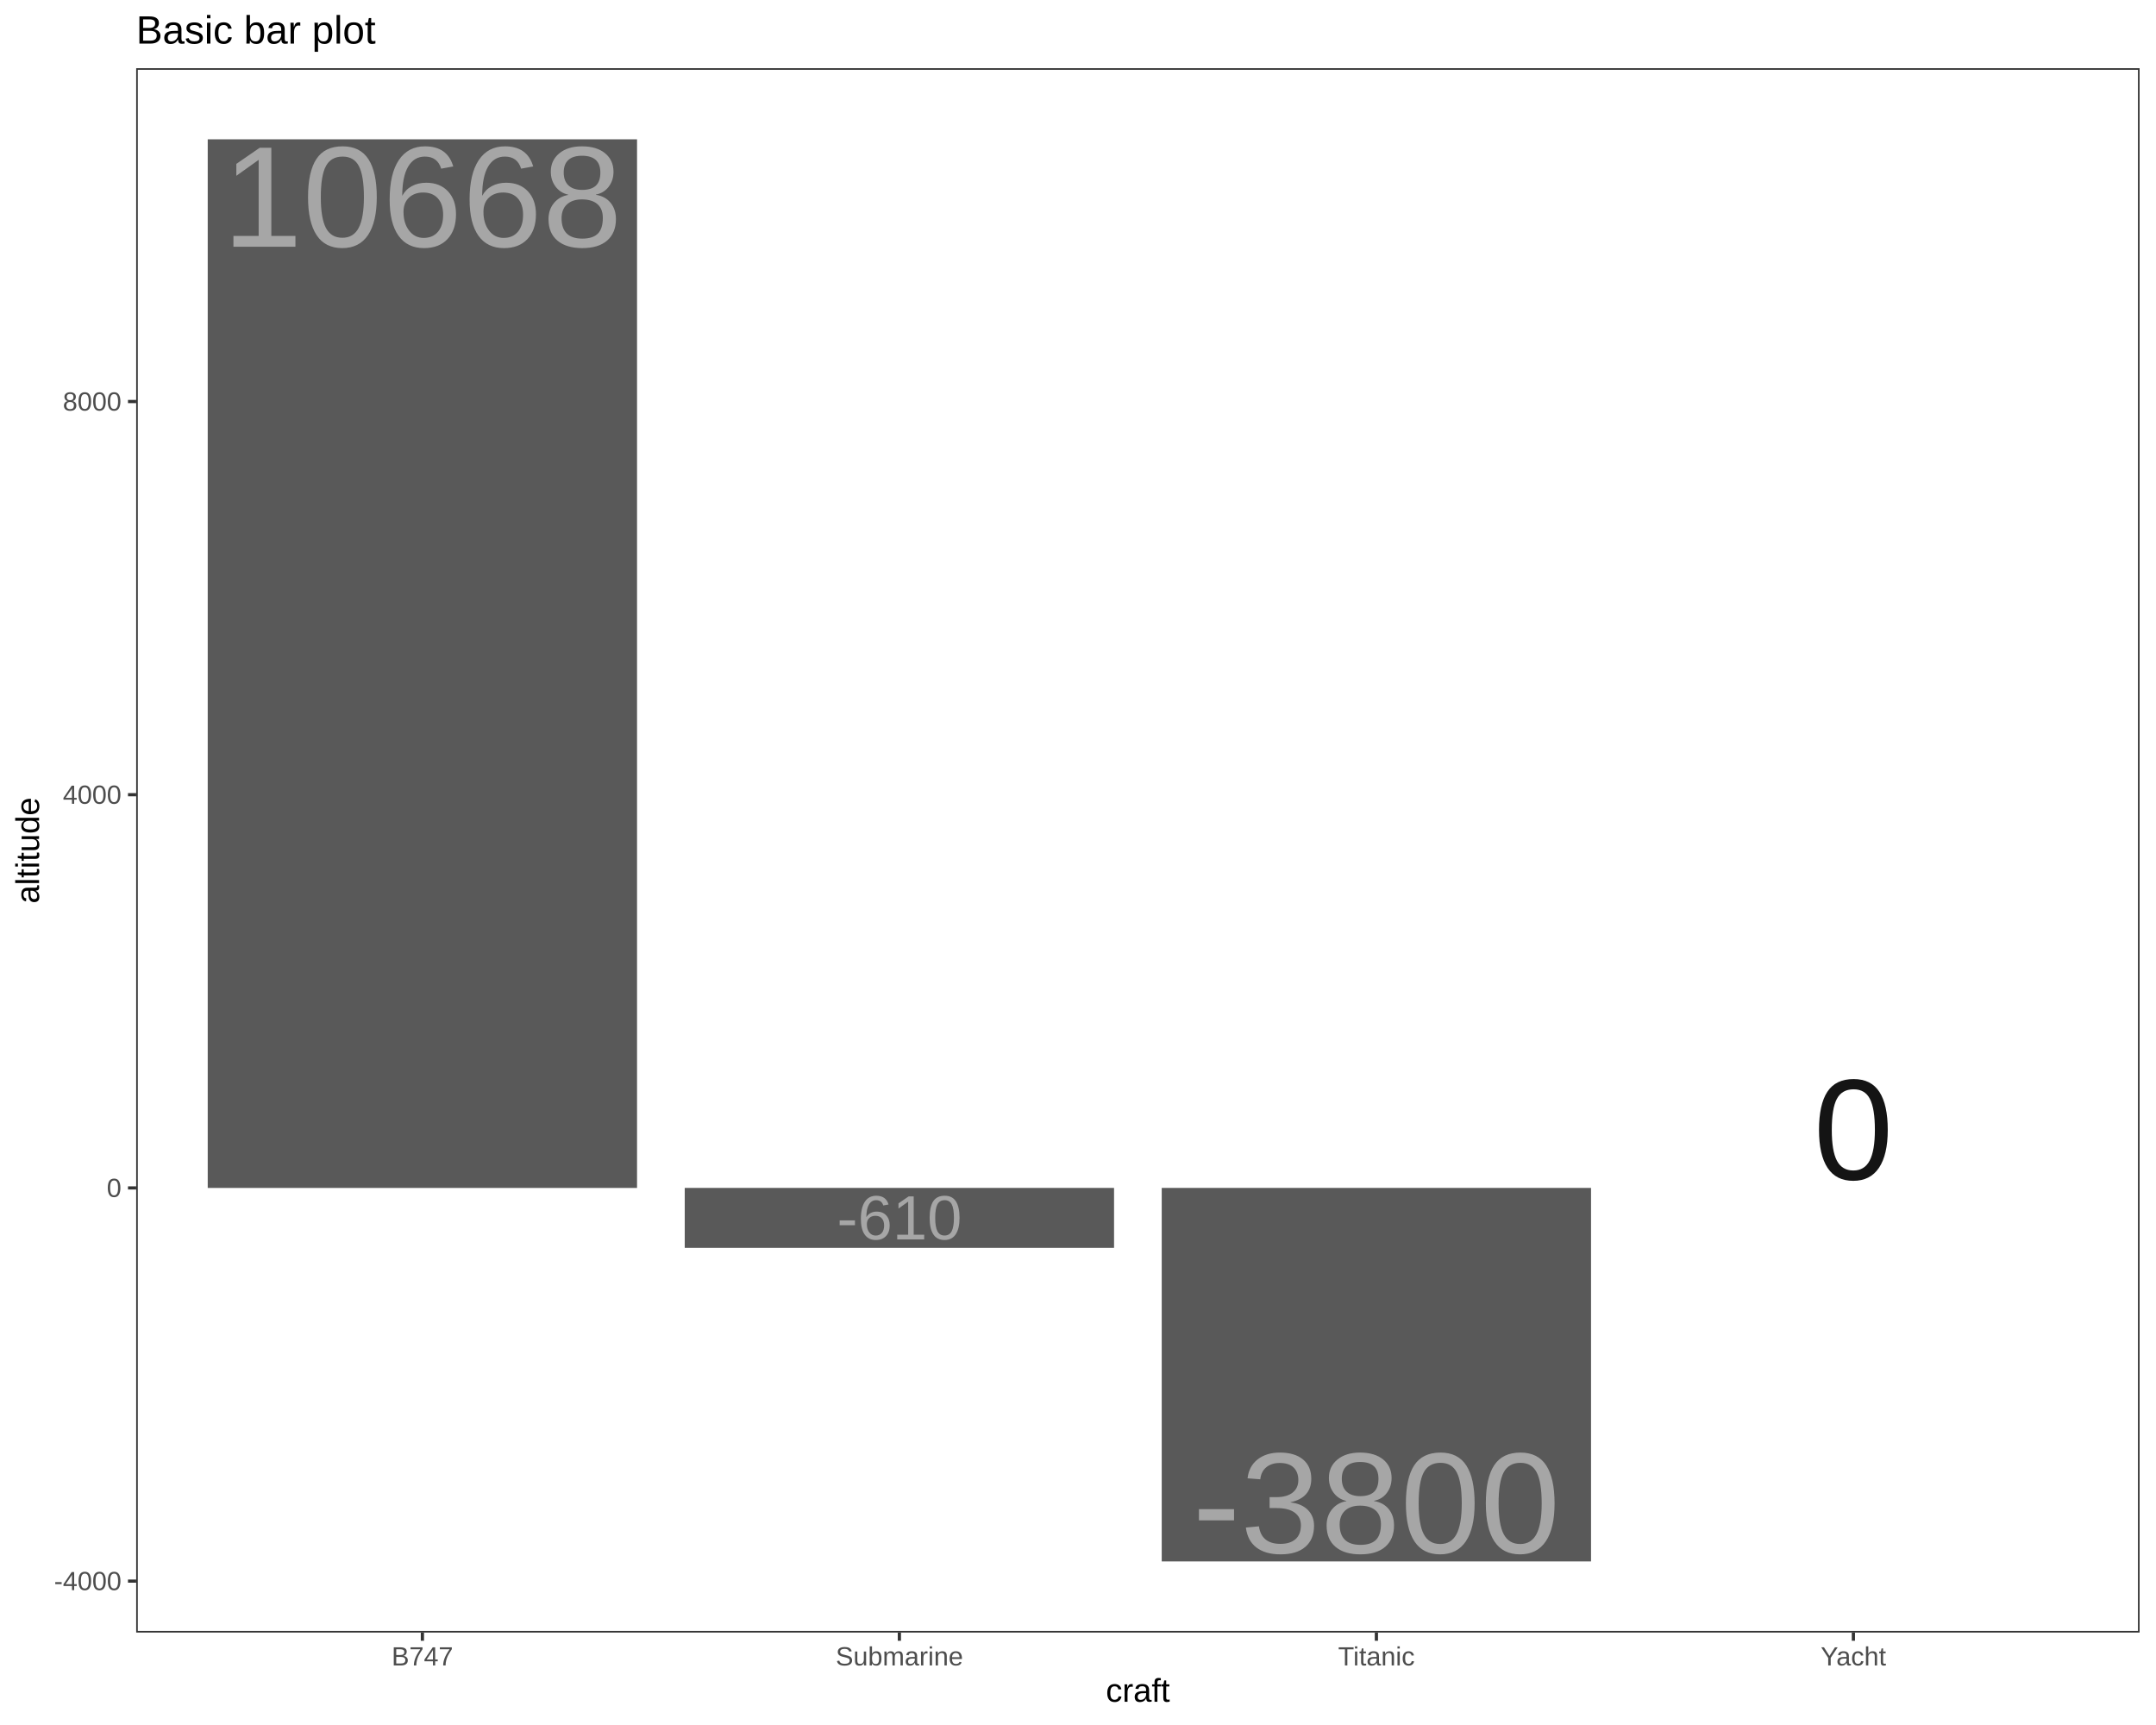
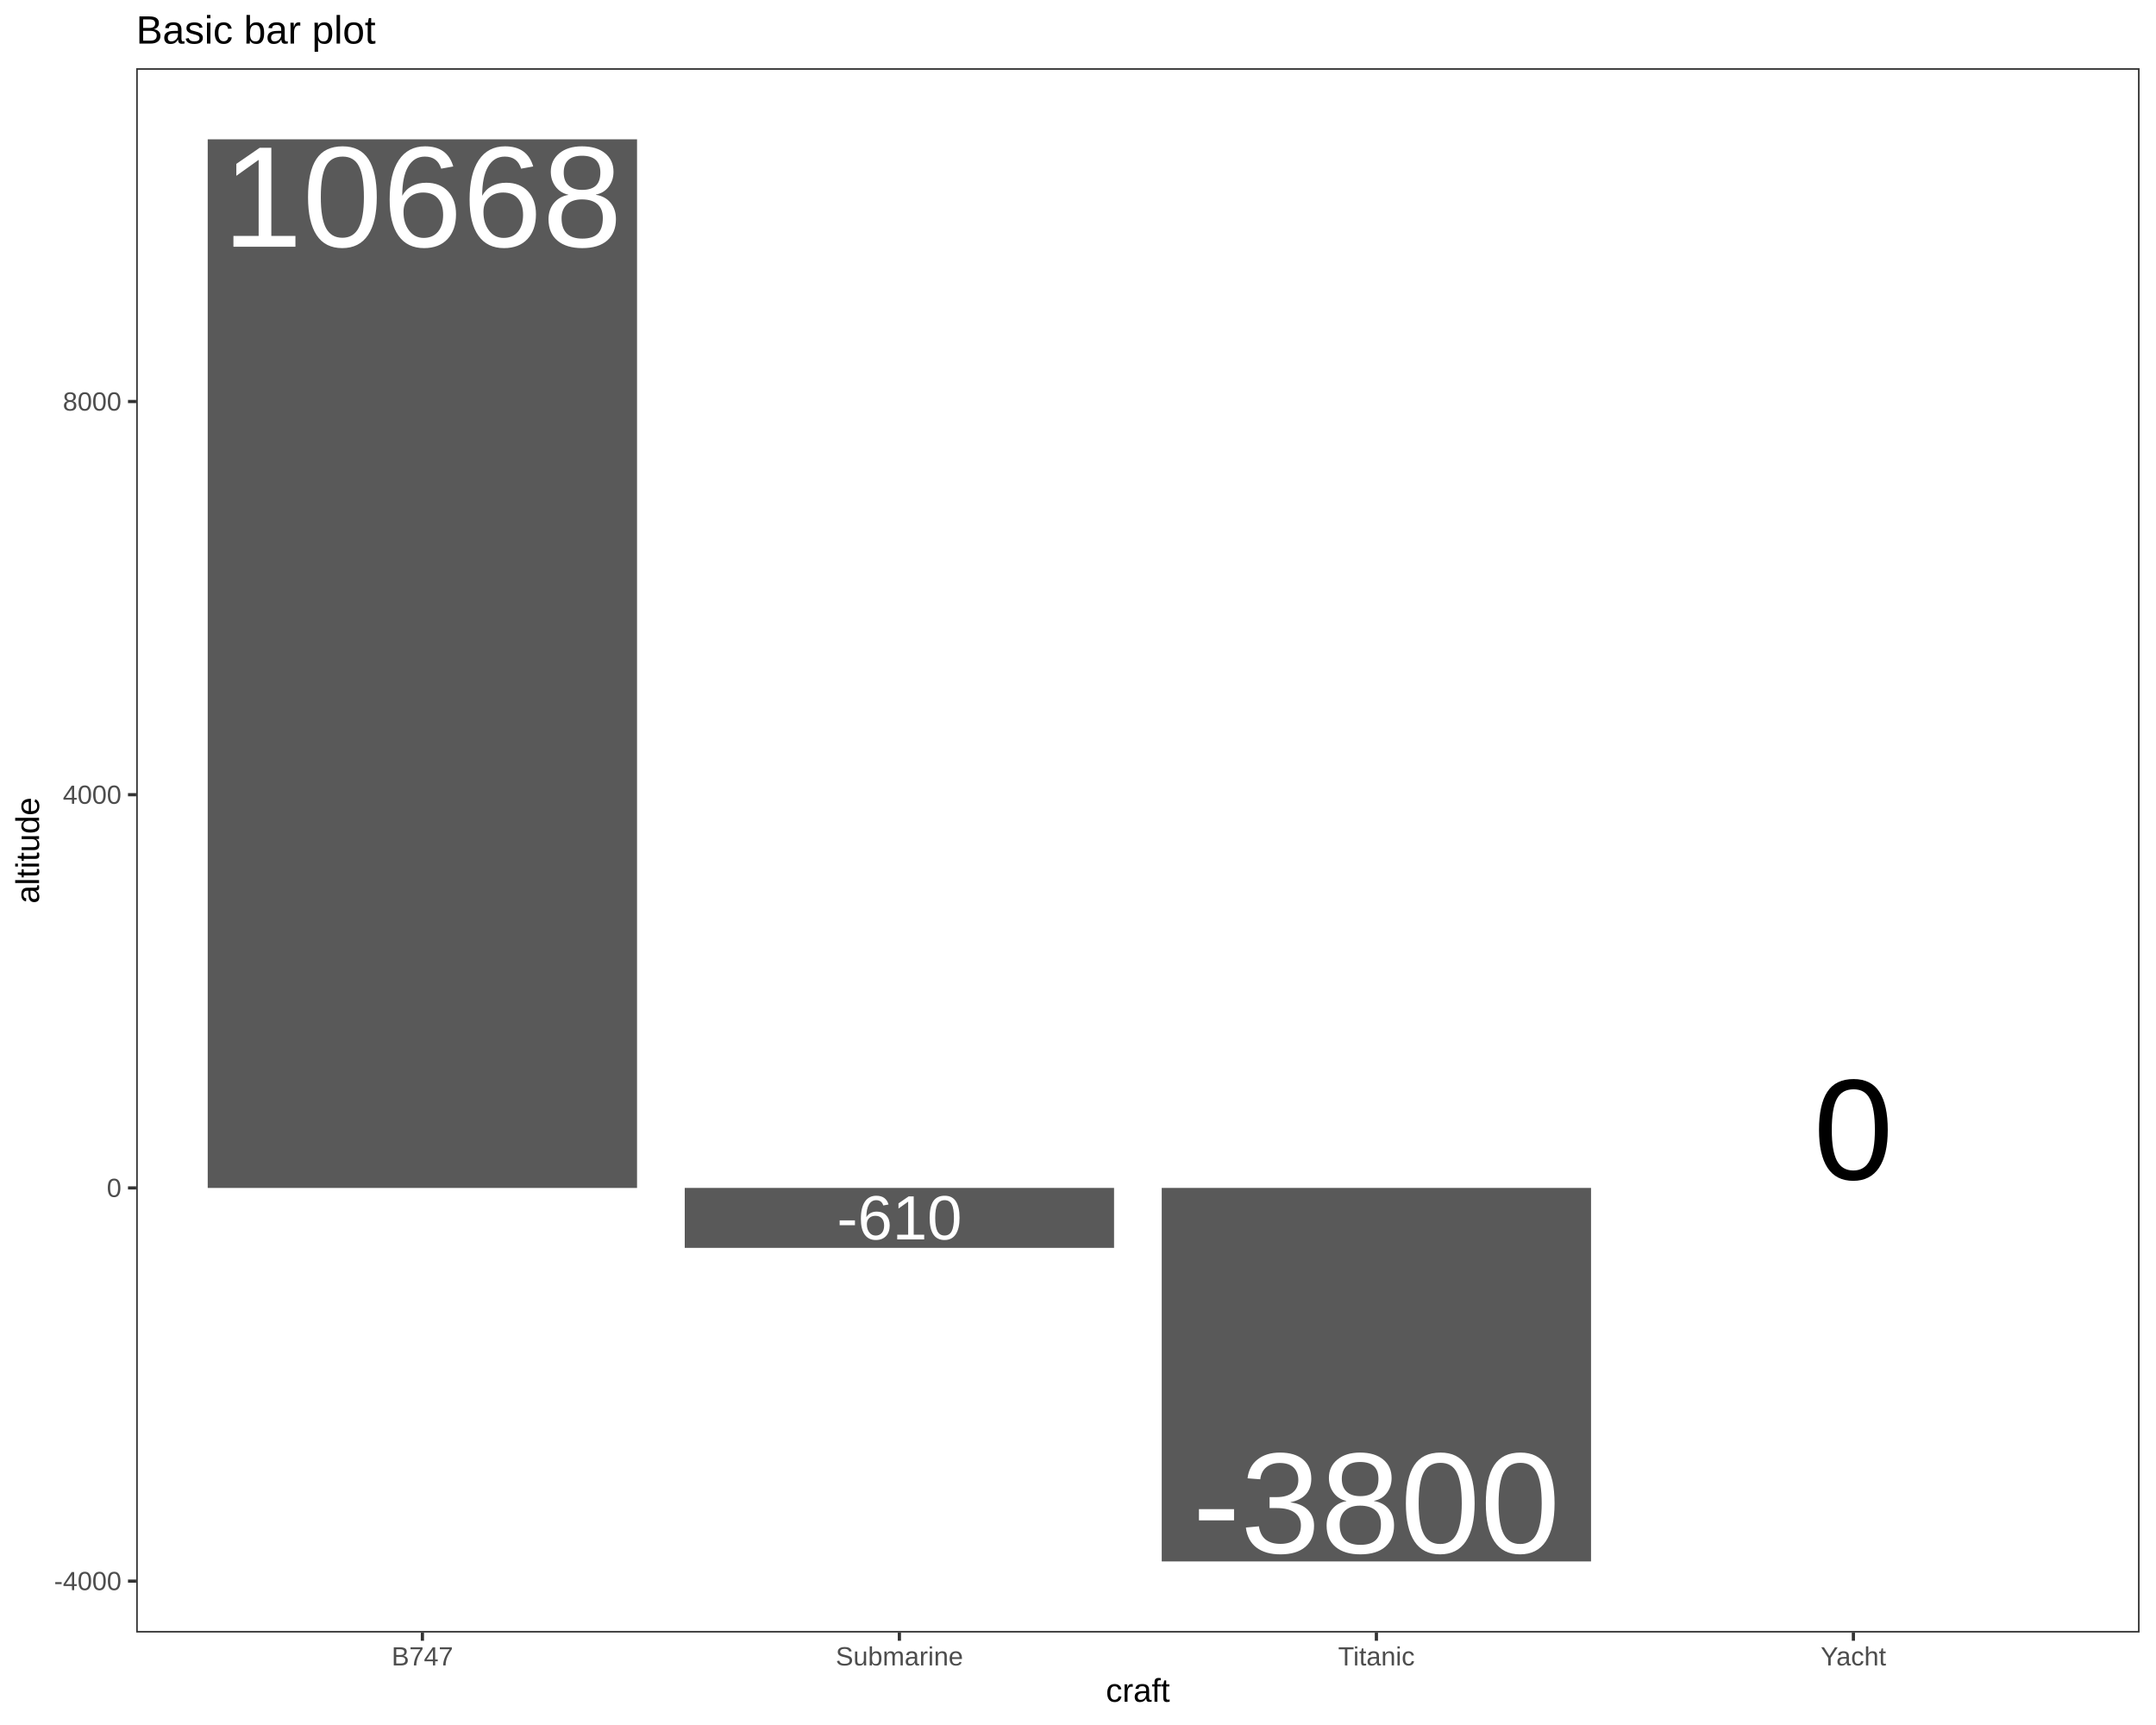
<svg xmlns="http://www.w3.org/2000/svg" viewBox="0 0 720.00 576.00">
  <defs>
    <style type="text/css">
    line, polyline, polygon, path, rect, circle {
      fill: none;
      stroke: #000000;
      stroke-linecap: round;
      stroke-linejoin: round;
      stroke-miterlimit: 10.00;
    }
  </style>
  </defs>
  <rect width="100%" height="100%" style="stroke: none; fill: #FFFFFF;" />
  <rect x="0.00" y="0.00" width="720.00" height="576.00" style="stroke-width: 1.07; stroke: #FFFFFF; fill: #FFFFFF;" />
  <defs>
    <clipPath id="cpNDUuNDh8NzE0LjUyfDU0NS4xM3wyMi43Nw==">
      <rect x="45.48" y="22.77" width="669.04" height="522.36" />
    </clipPath>
  </defs>
  <rect x="45.48" y="22.77" width="669.04" height="522.36" style="stroke-width: 1.07; stroke: none; fill: #FFFFFF;" clip-path="url(#cpNDUuNDh8NzE0LjUyfDU0NS4xM3wyMi43Nw==)" />
  <rect x="228.67" y="396.66" width="143.37" height="20.02" style="stroke-width: 1.07; stroke: none; stroke-linecap: square; stroke-linejoin: miter; fill: #595959;" clip-path="url(#cpNDUuNDh8NzE0LjUyfDU0NS4xM3wyMi43Nw==)" />
  <rect x="387.96" y="396.66" width="143.37" height="124.72" style="stroke-width: 1.07; stroke: none; stroke-linecap: square; stroke-linejoin: miter; fill: #595959;" clip-path="url(#cpNDUuNDh8NzE0LjUyfDU0NS4xM3wyMi43Nw==)" />
  <rect x="69.37" y="46.52" width="143.37" height="350.15" style="stroke-width: 1.07; stroke: none; stroke-linecap: square; stroke-linejoin: miter; fill: #595959;" clip-path="url(#cpNDUuNDh8NzE0LjUyfDU0NS4xM3wyMi43Nw==)" />
  <rect x="547.26" y="396.66" width="143.37" height="0.00" style="stroke-width: 1.07; stroke: none; stroke-linecap: square; stroke-linejoin: miter; fill: #595959;" clip-path="url(#cpNDUuNDh8NzE0LjUyfDU0NS4xM3wyMi43Nw==)" />
  <g clip-path="url(#cpNDUuNDh8NzE0LjUyfDU0NS4xM3wyMi43Nw==)">
-     <text x="74.30" y="82.38" style="font-size: 48.00px; fill: #A6A6A6; font-family: Liberation Sans;" textLength="133.52px" lengthAdjust="spacingAndGlyphs">10668</text>
+     <text x="74.30" y="82.38" style="font-size: 48.00px; fill: #FFFFFF; font-family: Liberation Sans;" textLength="133.52px" lengthAdjust="spacingAndGlyphs">10668</text>
  </g>
  <g clip-path="url(#cpNDUuNDh8NzE0LjUyfDU0NS4xM3wyMi43Nw==)">
-     <text x="605.59" y="393.83" style="font-size: 48.00px; fill: #141414; font-family: Liberation Sans;" textLength="26.70px" lengthAdjust="spacingAndGlyphs">0</text>
+     <text x="605.59" y="393.83" style="font-size: 48.00px; font-family: Liberation Sans;" textLength="26.70px" lengthAdjust="spacingAndGlyphs">0</text>
  </g>
  <g clip-path="url(#cpNDUuNDh8NzE0LjUyfDU0NS4xM3wyMi43Nw==)">
-     <text x="279.48" y="413.85" style="font-size: 20.87px; fill: #A6A6A6; font-family: Liberation Sans;" textLength="41.73px" lengthAdjust="spacingAndGlyphs">-610</text>
+     <text x="279.48" y="413.85" style="font-size: 20.87px; fill: #FFFFFF; font-family: Liberation Sans;" textLength="41.73px" lengthAdjust="spacingAndGlyphs">-610</text>
  </g>
  <g clip-path="url(#cpNDUuNDh8NzE0LjUyfDU0NS4xM3wyMi43Nw==)">
-     <text x="398.25" y="518.55" style="font-size: 48.00px; fill: #A6A6A6; font-family: Liberation Sans;" textLength="122.80px" lengthAdjust="spacingAndGlyphs">-3800</text>
+     <text x="398.25" y="518.55" style="font-size: 48.00px; fill: #FFFFFF; font-family: Liberation Sans;" textLength="122.80px" lengthAdjust="spacingAndGlyphs">-3800</text>
  </g>
  <rect x="45.48" y="22.77" width="669.04" height="522.36" style="stroke-width: 1.07; stroke: #333333;" clip-path="url(#cpNDUuNDh8NzE0LjUyfDU0NS4xM3wyMi43Nw==)" />
  <defs>
    <clipPath id="cpMC4wMHw3MjAuMDB8NTc2LjAwfDAuMDA=">
      <rect x="0.00" y="0.00" width="720.00" height="576.00" />
    </clipPath>
  </defs>
  <g clip-path="url(#cpMC4wMHw3MjAuMDB8NTc2LjAwfDAuMDA=)">
    <text x="18.06" y="530.97" style="font-size: 8.80px; fill: #4D4D4D; font-family: Liberation Sans;" textLength="22.48px" lengthAdjust="spacingAndGlyphs">-4000</text>
  </g>
  <g clip-path="url(#cpMC4wMHw3MjAuMDB8NTc2LjAwfDAuMDA=)">
    <text x="35.66" y="399.69" style="font-size: 8.80px; fill: #4D4D4D; font-family: Liberation Sans;" textLength="4.89px" lengthAdjust="spacingAndGlyphs">0</text>
  </g>
  <g clip-path="url(#cpMC4wMHw3MjAuMDB8NTc2LjAwfDAuMDA=)">
    <text x="20.98" y="268.40" style="font-size: 8.80px; fill: #4D4D4D; font-family: Liberation Sans;" textLength="19.56px" lengthAdjust="spacingAndGlyphs">4000</text>
  </g>
  <g clip-path="url(#cpMC4wMHw3MjAuMDB8NTc2LjAwfDAuMDA=)">
    <text x="20.98" y="137.11" style="font-size: 8.80px; fill: #4D4D4D; font-family: Liberation Sans;" textLength="19.56px" lengthAdjust="spacingAndGlyphs">8000</text>
  </g>
  <polyline points="42.74,527.95 45.48,527.95 " style="stroke-width: 1.07; stroke: #333333; stroke-linecap: butt;" clip-path="url(#cpMC4wMHw3MjAuMDB8NTc2LjAwfDAuMDA=)" />
  <polyline points="42.74,396.66 45.48,396.66 " style="stroke-width: 1.07; stroke: #333333; stroke-linecap: butt;" clip-path="url(#cpMC4wMHw3MjAuMDB8NTc2LjAwfDAuMDA=)" />
  <polyline points="42.74,265.37 45.48,265.37 " style="stroke-width: 1.07; stroke: #333333; stroke-linecap: butt;" clip-path="url(#cpMC4wMHw3MjAuMDB8NTc2LjAwfDAuMDA=)" />
  <polyline points="42.74,134.08 45.48,134.08 " style="stroke-width: 1.07; stroke: #333333; stroke-linecap: butt;" clip-path="url(#cpMC4wMHw3MjAuMDB8NTc2LjAwfDAuMDA=)" />
  <polyline points="141.06,547.87 141.06,545.13 " style="stroke-width: 1.07; stroke: #333333; stroke-linecap: butt;" clip-path="url(#cpMC4wMHw3MjAuMDB8NTc2LjAwfDAuMDA=)" />
  <polyline points="300.35,547.87 300.35,545.13 " style="stroke-width: 1.07; stroke: #333333; stroke-linecap: butt;" clip-path="url(#cpMC4wMHw3MjAuMDB8NTc2LjAwfDAuMDA=)" />
  <polyline points="459.65,547.87 459.65,545.13 " style="stroke-width: 1.07; stroke: #333333; stroke-linecap: butt;" clip-path="url(#cpMC4wMHw3MjAuMDB8NTc2LjAwfDAuMDA=)" />
  <polyline points="618.94,547.87 618.94,545.13 " style="stroke-width: 1.07; stroke: #333333; stroke-linecap: butt;" clip-path="url(#cpMC4wMHw3MjAuMDB8NTc2LjAwfDAuMDA=)" />
  <g clip-path="url(#cpMC4wMHw3MjAuMDB8NTc2LjAwfDAuMDA=)">
    <text x="130.78" y="556.11" style="font-size: 8.80px; fill: #4D4D4D; font-family: Liberation Sans;" textLength="20.55px" lengthAdjust="spacingAndGlyphs">B747</text>
  </g>
  <g clip-path="url(#cpMC4wMHw3MjAuMDB8NTc2LjAwfDAuMDA=)">
    <text x="279.09" y="556.11" style="font-size: 8.80px; fill: #4D4D4D; font-family: Liberation Sans;" textLength="42.53px" lengthAdjust="spacingAndGlyphs">Submarine</text>
  </g>
  <g clip-path="url(#cpMC4wMHw3MjAuMDB8NTc2LjAwfDAuMDA=)">
    <text x="446.86" y="556.11" style="font-size: 8.80px; fill: #4D4D4D; font-family: Liberation Sans;" textLength="25.58px" lengthAdjust="spacingAndGlyphs">Titanic</text>
  </g>
  <g clip-path="url(#cpMC4wMHw3MjAuMDB8NTc2LjAwfDAuMDA=)">
    <text x="608.02" y="556.11" style="font-size: 8.80px; fill: #4D4D4D; font-family: Liberation Sans;" textLength="21.84px" lengthAdjust="spacingAndGlyphs">Yacht</text>
  </g>
  <g clip-path="url(#cpMC4wMHw3MjAuMDB8NTc2LjAwfDAuMDA=)">
    <text x="369.30" y="568.24" style="font-size: 11.00px; font-family: Liberation Sans;" textLength="21.41px" lengthAdjust="spacingAndGlyphs">craft</text>
  </g>
  <g clip-path="url(#cpMC4wMHw3MjAuMDB8NTc2LjAwfDAuMDA=)">
    <text transform="translate(13.04,301.70) rotate(-90)" style="font-size: 11.00px; font-family: Liberation Sans;" textLength="35.50px" lengthAdjust="spacingAndGlyphs">altitude</text>
  </g>
  <g clip-path="url(#cpMC4wMHw3MjAuMDB8NTc2LjAwfDAuMDA=)">
    <text x="45.48" y="14.56" style="font-size: 13.20px; font-family: Liberation Sans;" textLength="79.86px" lengthAdjust="spacingAndGlyphs">Basic bar plot</text>
  </g>
</svg>
